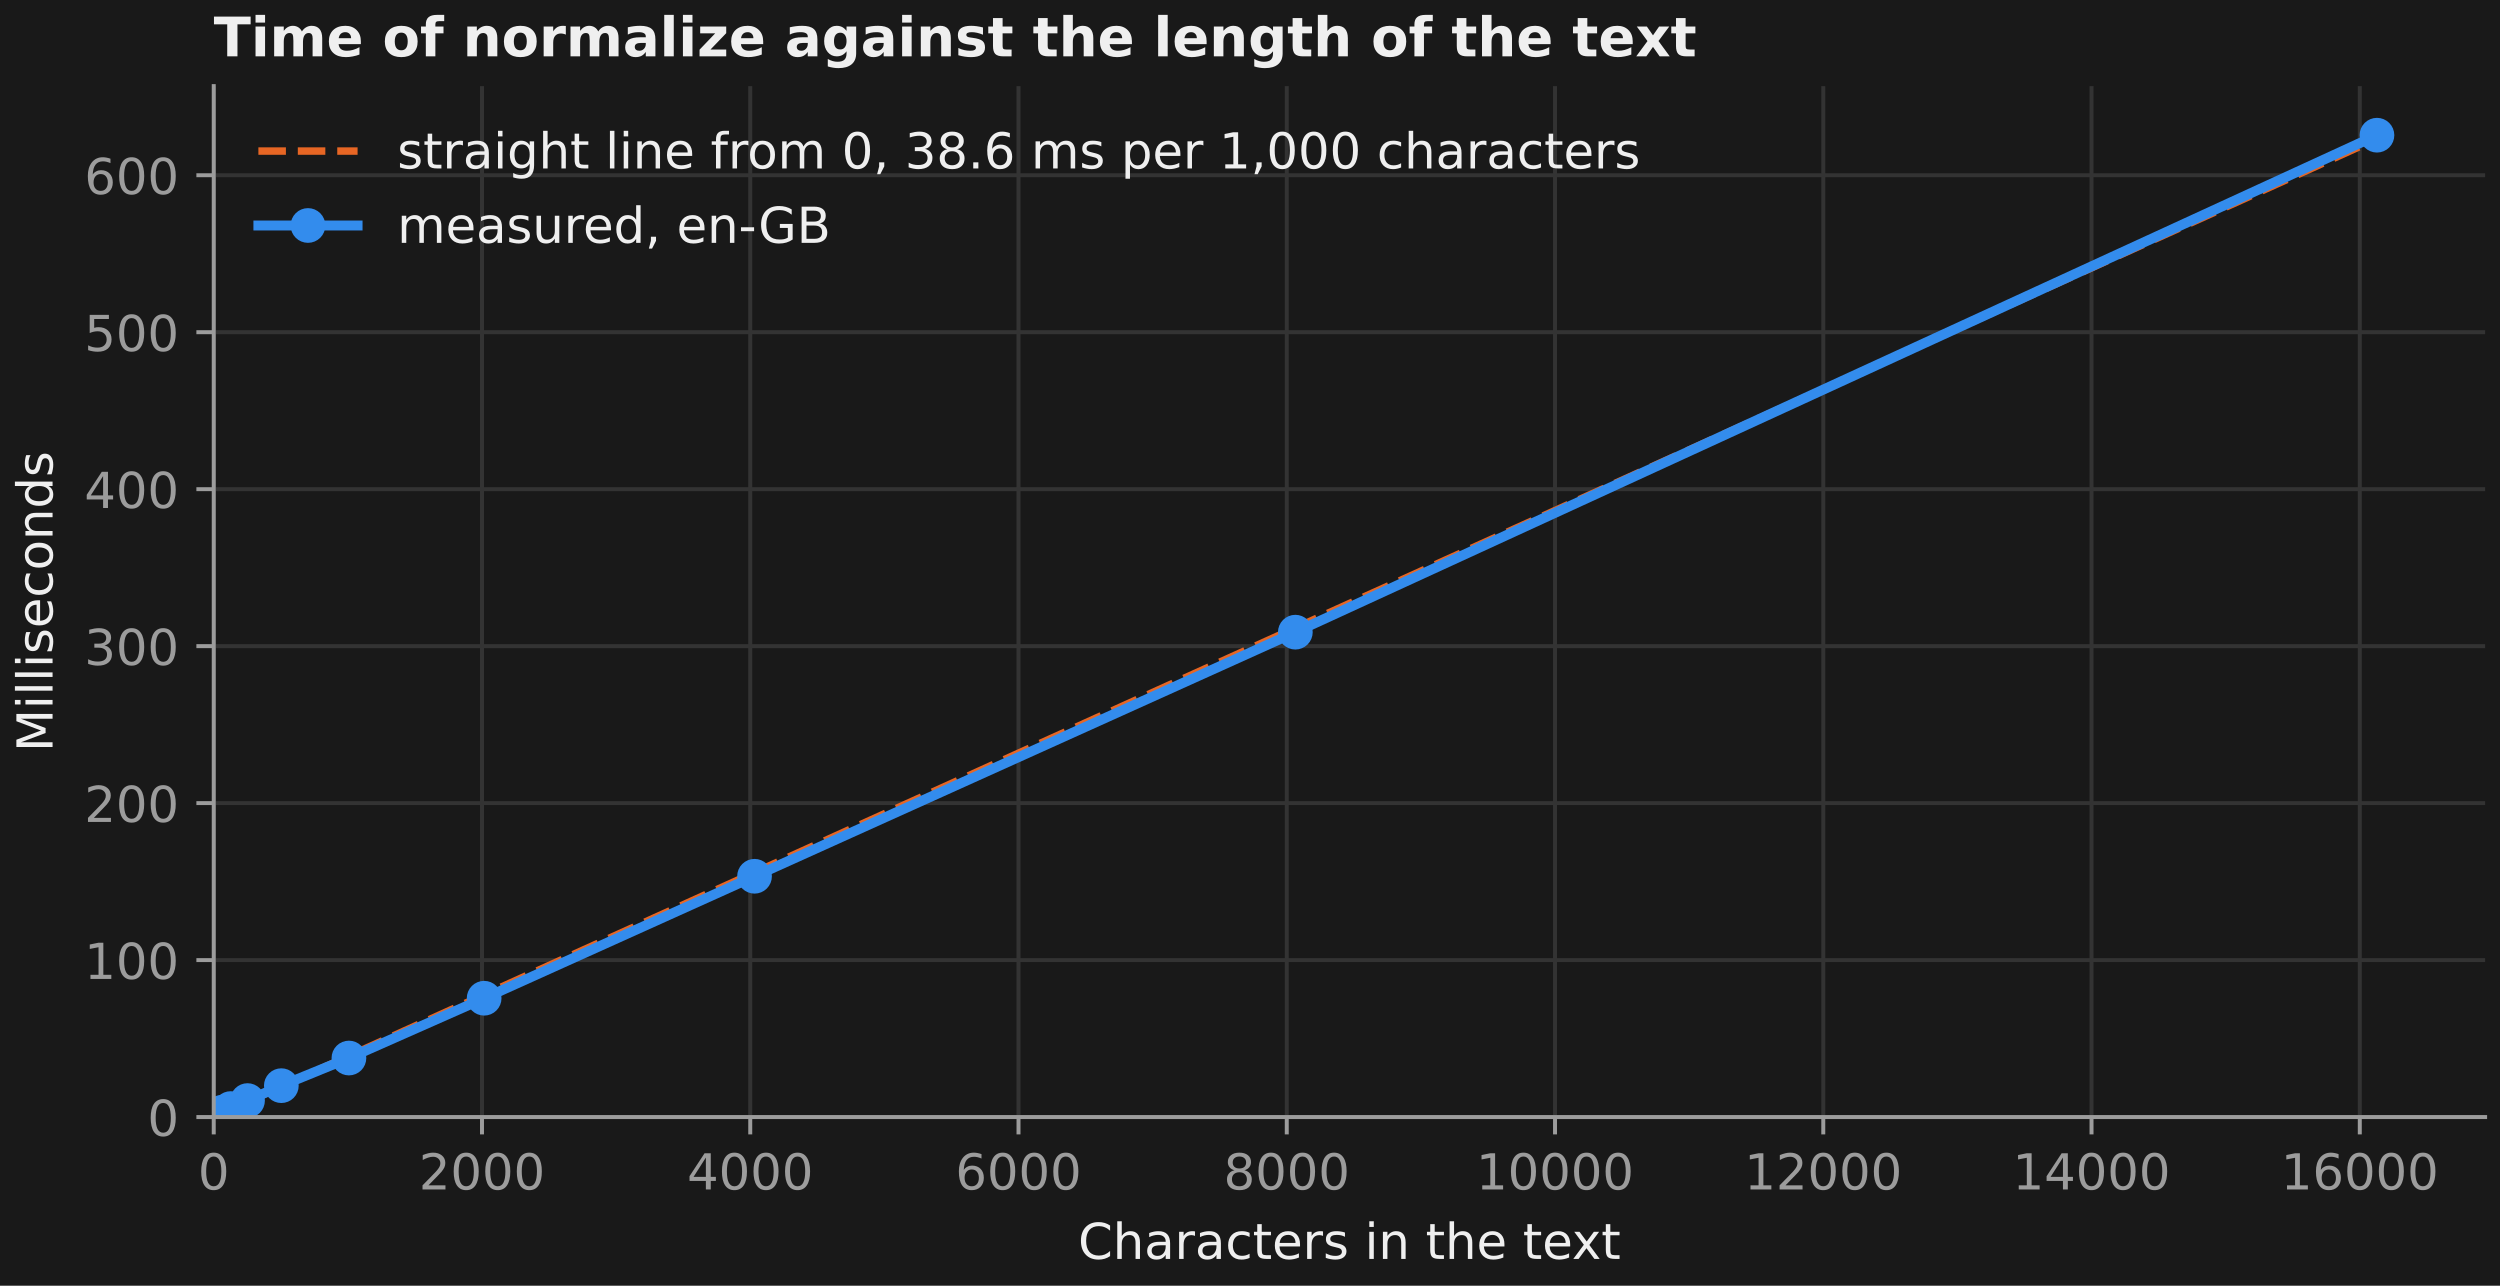
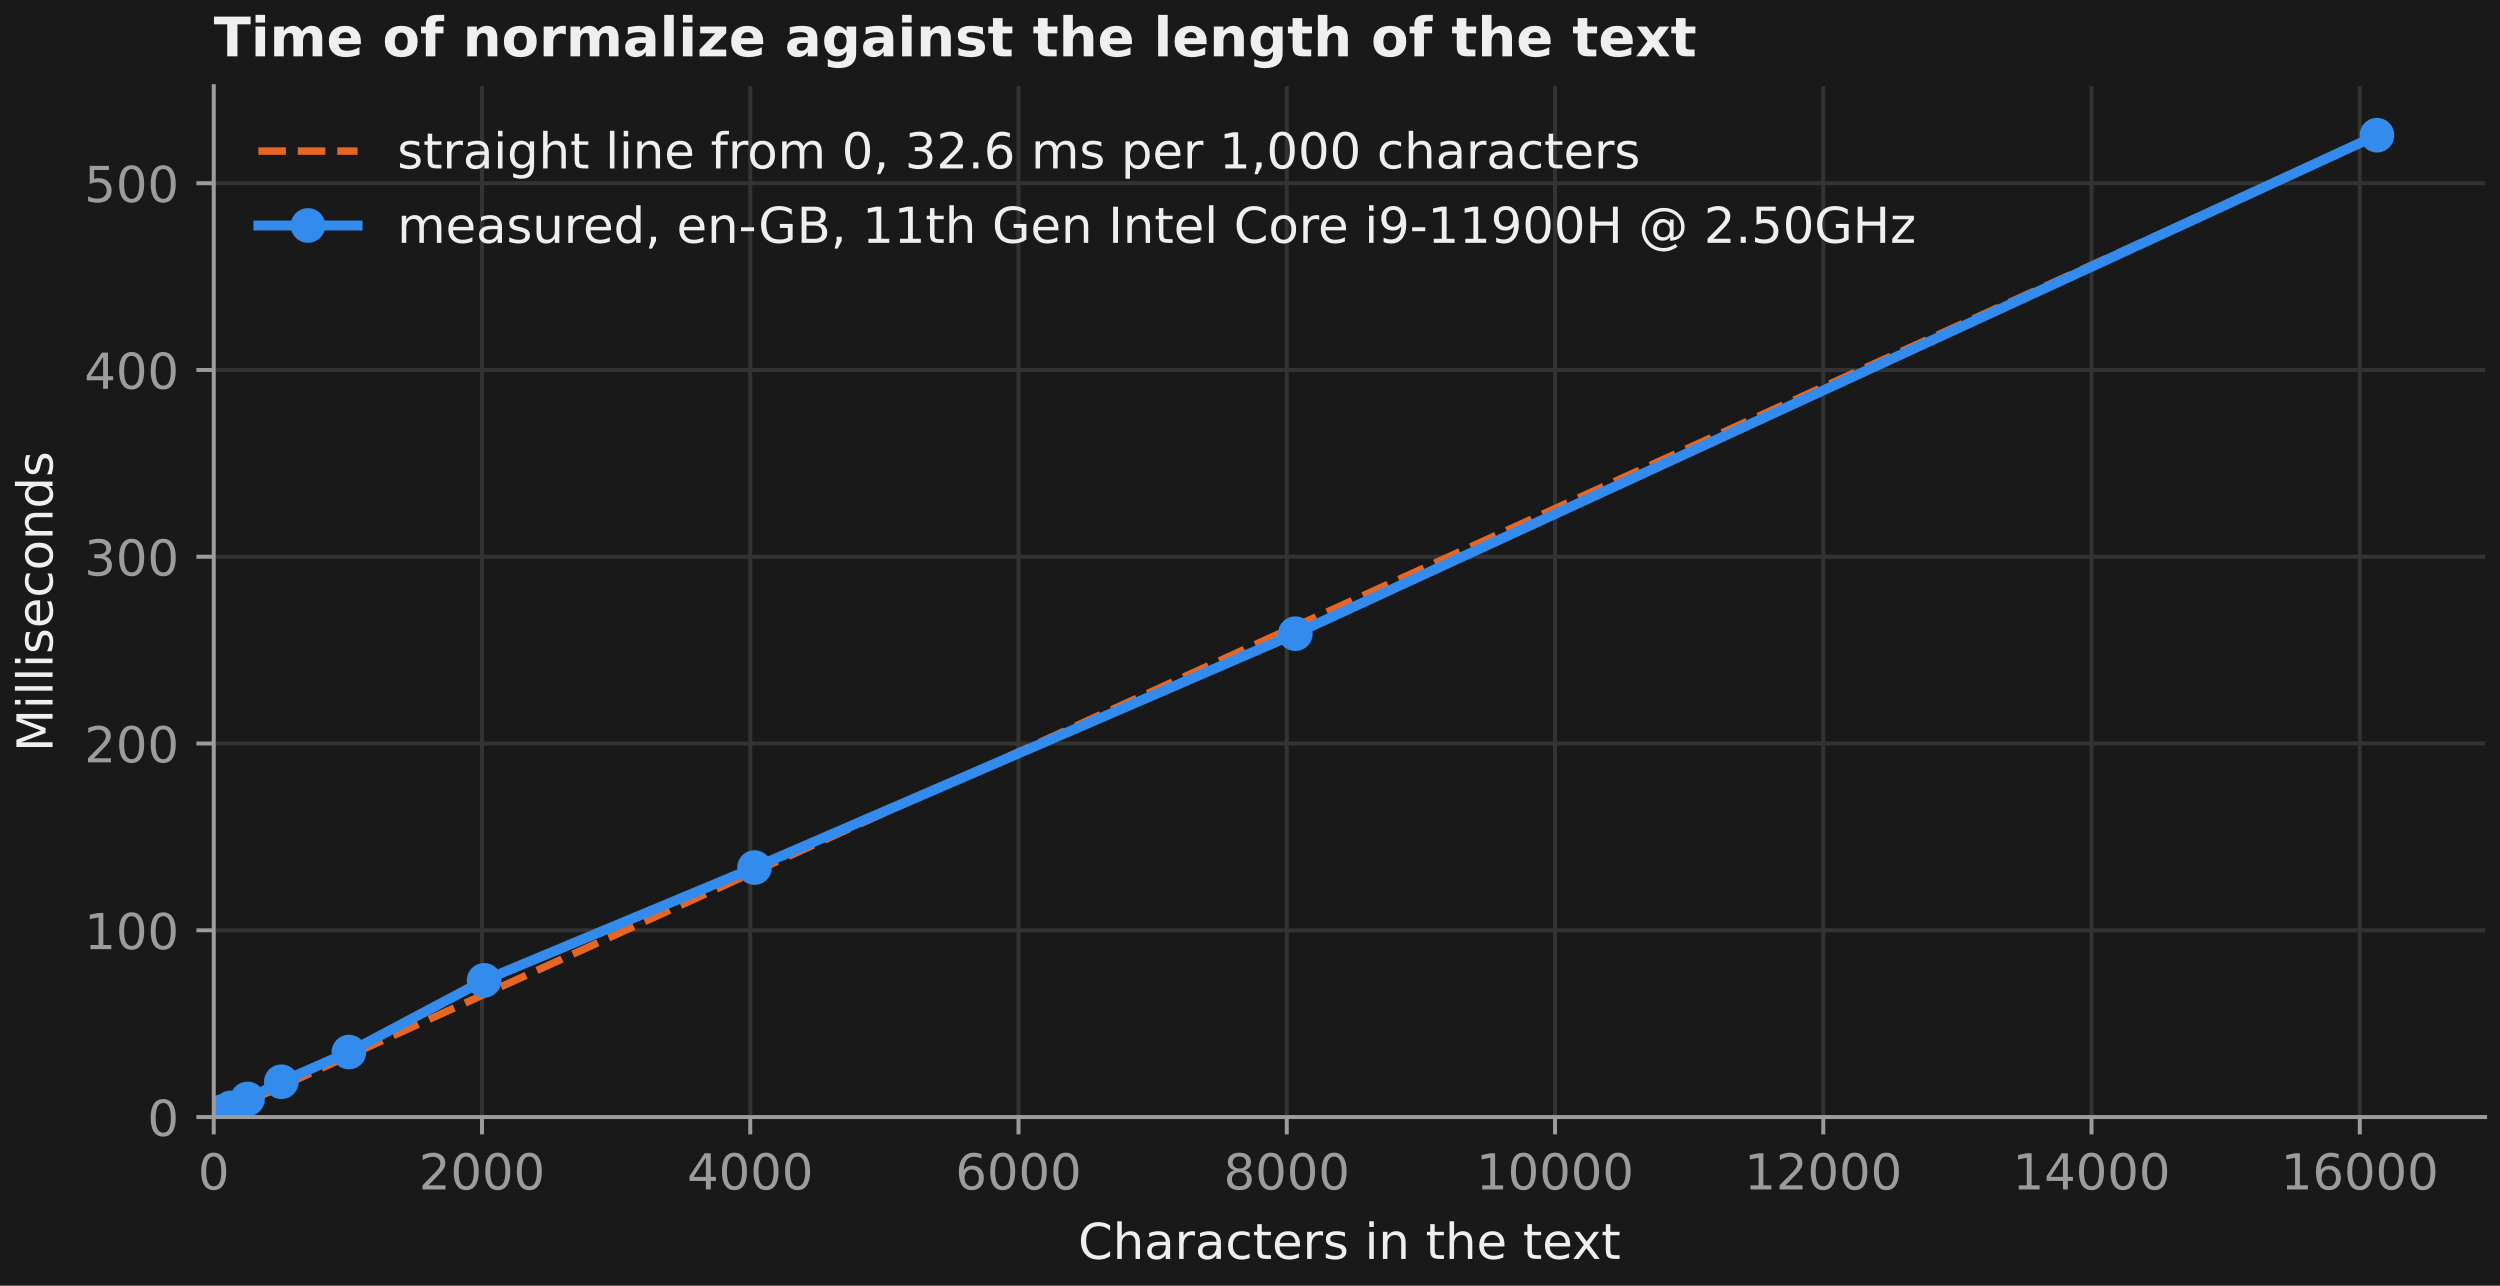
<svg xmlns="http://www.w3.org/2000/svg" xmlns:xlink="http://www.w3.org/1999/xlink" width="504pt" height="259.2pt" viewBox="0 0 504 259.2" version="1.1">
  <defs>
    <style type="text/css">*{stroke-linejoin: round; stroke-linecap: butt}</style>
  </defs>
  <g id="figure_1">
    <g id="patch_1">
      <path d="M 0 259.2  L 504 259.2  L 504 0  L 0 0  z " style="fill: #191919" />
    </g>
    <g id="axes_1">
      <g id="patch_2">
        <path d="M 43.089 225.199  L 501 225.199  L 501 17.359  L 43.089 17.359  z " style="fill: #191919" />
      </g>
      <g id="matplotlib.axis_1">
        <g id="xtick_1">
          <g id="line2d_1">
            <path d="M 43.089 225.199  L 43.089 17.359  " clip-path="url(#p414dba3c07)" style="fill: none; stroke: #333333; stroke-width: 0.8; stroke-linecap: square" />
          </g>
          <g id="line2d_2">
            <defs>
              <path id="mc3cc2e16f8" d="M 0 0  L 0 3.5  " style="stroke: #9c9c9c; stroke-width: 0.8" />
            </defs>
            <g>
              <use xlink:href="#mc3cc2e16f8" x="43.089" y="225.199" style="fill: #9c9c9c; stroke: #9c9c9c; stroke-width: 0.8" />
            </g>
          </g>
          <g id="text_1">
            <text style="font-size: 10px; font-family: 'DejaVu Sans', 'Bitstream Vera Sans', 'Computer Modern Sans Serif', 'Lucida Grande', 'Verdana', 'Geneva', 'Lucid', 'Arial', 'Helvetica', 'Avant Garde', sans-serif; text-anchor: middle; fill: #9c9c9c" x="43.089" y="239.797" transform="rotate(-0 43.08852 239.7966)">0</text>
          </g>
        </g>
        <g id="xtick_2">
          <g id="line2d_3">
            <path d="M 97.169 225.199  L 97.169 17.359  " clip-path="url(#p414dba3c07)" style="fill: none; stroke: #333333; stroke-width: 0.8; stroke-linecap: square" />
          </g>
          <g id="line2d_4">
            <g>
              <use xlink:href="#mc3cc2e16f8" x="97.169" y="225.199" style="fill: #9c9c9c; stroke: #9c9c9c; stroke-width: 0.8" />
            </g>
          </g>
          <g id="text_2">
            <text style="font-size: 10px; font-family: 'DejaVu Sans', 'Bitstream Vera Sans', 'Computer Modern Sans Serif', 'Lucida Grande', 'Verdana', 'Geneva', 'Lucid', 'Arial', 'Helvetica', 'Avant Garde', sans-serif; text-anchor: middle; fill: #9c9c9c" x="97.169" y="239.797" transform="rotate(-0 97.16912 239.7966)">2000</text>
          </g>
        </g>
        <g id="xtick_3">
          <g id="line2d_5">
            <path d="M 151.25 225.199  L 151.25 17.359  " clip-path="url(#p414dba3c07)" style="fill: none; stroke: #333333; stroke-width: 0.8; stroke-linecap: square" />
          </g>
          <g id="line2d_6">
            <g>
              <use xlink:href="#mc3cc2e16f8" x="151.25" y="225.199" style="fill: #9c9c9c; stroke: #9c9c9c; stroke-width: 0.8" />
            </g>
          </g>
          <g id="text_3">
            <text style="font-size: 10px; font-family: 'DejaVu Sans', 'Bitstream Vera Sans', 'Computer Modern Sans Serif', 'Lucida Grande', 'Verdana', 'Geneva', 'Lucid', 'Arial', 'Helvetica', 'Avant Garde', sans-serif; text-anchor: middle; fill: #9c9c9c" x="151.25" y="239.797" transform="rotate(-0 151.2497 239.7966)">4000</text>
          </g>
        </g>
        <g id="xtick_4">
          <g id="line2d_7">
            <path d="M 205.33 225.199  L 205.33 17.359  " clip-path="url(#p414dba3c07)" style="fill: none; stroke: #333333; stroke-width: 0.8; stroke-linecap: square" />
          </g>
          <g id="line2d_8">
            <g>
              <use xlink:href="#mc3cc2e16f8" x="205.33" y="225.199" style="fill: #9c9c9c; stroke: #9c9c9c; stroke-width: 0.8" />
            </g>
          </g>
          <g id="text_4">
            <text style="font-size: 10px; font-family: 'DejaVu Sans', 'Bitstream Vera Sans', 'Computer Modern Sans Serif', 'Lucida Grande', 'Verdana', 'Geneva', 'Lucid', 'Arial', 'Helvetica', 'Avant Garde', sans-serif; text-anchor: middle; fill: #9c9c9c" x="205.33" y="239.797" transform="rotate(-0 205.3303 239.7966)">6000</text>
          </g>
        </g>
        <g id="xtick_5">
          <g id="line2d_9">
            <path d="M 259.411 225.199  L 259.411 17.359  " clip-path="url(#p414dba3c07)" style="fill: none; stroke: #333333; stroke-width: 0.8; stroke-linecap: square" />
          </g>
          <g id="line2d_10">
            <g>
              <use xlink:href="#mc3cc2e16f8" x="259.411" y="225.199" style="fill: #9c9c9c; stroke: #9c9c9c; stroke-width: 0.8" />
            </g>
          </g>
          <g id="text_5">
            <text style="font-size: 10px; font-family: 'DejaVu Sans', 'Bitstream Vera Sans', 'Computer Modern Sans Serif', 'Lucida Grande', 'Verdana', 'Geneva', 'Lucid', 'Arial', 'Helvetica', 'Avant Garde', sans-serif; text-anchor: middle; fill: #9c9c9c" x="259.411" y="239.797" transform="rotate(-0 259.4109 239.7966)">8000</text>
          </g>
        </g>
        <g id="xtick_6">
          <g id="line2d_11">
            <path d="M 313.492 225.199  L 313.492 17.359  " clip-path="url(#p414dba3c07)" style="fill: none; stroke: #333333; stroke-width: 0.8; stroke-linecap: square" />
          </g>
          <g id="line2d_12">
            <g>
              <use xlink:href="#mc3cc2e16f8" x="313.492" y="225.199" style="fill: #9c9c9c; stroke: #9c9c9c; stroke-width: 0.8" />
            </g>
          </g>
          <g id="text_6">
            <text style="font-size: 10px; font-family: 'DejaVu Sans', 'Bitstream Vera Sans', 'Computer Modern Sans Serif', 'Lucida Grande', 'Verdana', 'Geneva', 'Lucid', 'Arial', 'Helvetica', 'Avant Garde', sans-serif; text-anchor: middle; fill: #9c9c9c" x="313.492" y="239.797" transform="rotate(-0 313.4915 239.7966)">10000</text>
          </g>
        </g>
        <g id="xtick_7">
          <g id="line2d_13">
            <path d="M 367.572 225.199  L 367.572 17.359  " clip-path="url(#p414dba3c07)" style="fill: none; stroke: #333333; stroke-width: 0.8; stroke-linecap: square" />
          </g>
          <g id="line2d_14">
            <g>
              <use xlink:href="#mc3cc2e16f8" x="367.572" y="225.199" style="fill: #9c9c9c; stroke: #9c9c9c; stroke-width: 0.8" />
            </g>
          </g>
          <g id="text_7">
            <text style="font-size: 10px; font-family: 'DejaVu Sans', 'Bitstream Vera Sans', 'Computer Modern Sans Serif', 'Lucida Grande', 'Verdana', 'Geneva', 'Lucid', 'Arial', 'Helvetica', 'Avant Garde', sans-serif; text-anchor: middle; fill: #9c9c9c" x="367.572" y="239.797" transform="rotate(-0 367.5721 239.7966)">12000</text>
          </g>
        </g>
        <g id="xtick_8">
          <g id="line2d_15">
            <path d="M 421.653 225.199  L 421.653 17.359  " clip-path="url(#p414dba3c07)" style="fill: none; stroke: #333333; stroke-width: 0.8; stroke-linecap: square" />
          </g>
          <g id="line2d_16">
            <g>
              <use xlink:href="#mc3cc2e16f8" x="421.653" y="225.199" style="fill: #9c9c9c; stroke: #9c9c9c; stroke-width: 0.8" />
            </g>
          </g>
          <g id="text_8">
            <text style="font-size: 10px; font-family: 'DejaVu Sans', 'Bitstream Vera Sans', 'Computer Modern Sans Serif', 'Lucida Grande', 'Verdana', 'Geneva', 'Lucid', 'Arial', 'Helvetica', 'Avant Garde', sans-serif; text-anchor: middle; fill: #9c9c9c" x="421.653" y="239.797" transform="rotate(-0 421.6527 239.7966)">14000</text>
          </g>
        </g>
        <g id="xtick_9">
          <g id="line2d_17">
            <path d="M 475.733 225.199  L 475.733 17.359  " clip-path="url(#p414dba3c07)" style="fill: none; stroke: #333333; stroke-width: 0.8; stroke-linecap: square" />
          </g>
          <g id="line2d_18">
            <g>
              <use xlink:href="#mc3cc2e16f8" x="475.733" y="225.199" style="fill: #9c9c9c; stroke: #9c9c9c; stroke-width: 0.8" />
            </g>
          </g>
          <g id="text_9">
            <text style="font-size: 10px; font-family: 'DejaVu Sans', 'Bitstream Vera Sans', 'Computer Modern Sans Serif', 'Lucida Grande', 'Verdana', 'Geneva', 'Lucid', 'Arial', 'Helvetica', 'Avant Garde', sans-serif; text-anchor: middle; fill: #9c9c9c" x="475.733" y="239.797" transform="rotate(-0 475.7333 239.7966)">16000</text>
          </g>
        </g>
        <g id="text_10">
          <text style="font-size: 10px; font-family: 'DejaVu Sans', 'Bitstream Vera Sans', 'Computer Modern Sans Serif', 'Lucida Grande', 'Verdana', 'Geneva', 'Lucid', 'Arial', 'Helvetica', 'Avant Garde', sans-serif; text-anchor: middle; fill: #efefef" x="272.044" y="253.797" transform="rotate(-0 272.0441 253.7974)">Characters in the text</text>
        </g>
      </g>
      <g id="matplotlib.axis_2">
        <g id="ytick_1">
          <g id="line2d_19">
            <path d="M 43.089 225.199  L 501 225.199  " clip-path="url(#p414dba3c07)" style="fill: none; stroke: #333333; stroke-width: 0.8; stroke-linecap: square" />
          </g>
          <g id="line2d_20">
            <defs>
              <path id="m61c7a5ba7b" d="M 0 0  L -3.5 0  " style="stroke: #9c9c9c; stroke-width: 0.8" />
            </defs>
            <g>
              <use xlink:href="#m61c7a5ba7b" x="43.089" y="225.199" style="fill: #9c9c9c; stroke: #9c9c9c; stroke-width: 0.8" />
            </g>
          </g>
          <g id="text_11">
            <text style="font-size: 10px; font-family: 'DejaVu Sans', 'Bitstream Vera Sans', 'Computer Modern Sans Serif', 'Lucida Grande', 'Verdana', 'Geneva', 'Lucid', 'Arial', 'Helvetica', 'Avant Garde', sans-serif; text-anchor: end; fill: #9c9c9c" x="36.089" y="228.998" transform="rotate(-0 36.08852 228.9978)">0</text>
          </g>
        </g>
        <g id="ytick_2">
          <g id="line2d_21">
-             <path d="M 43.089 193.553  L 501 193.553  " clip-path="url(#p414dba3c07)" style="fill: none; stroke: #333333; stroke-width: 0.8; stroke-linecap: square" />
+             <path d="M 43.089 187.546  L 501 187.546  " clip-path="url(#p414dba3c07)" style="fill: none; stroke: #333333; stroke-width: 0.8; stroke-linecap: square" />
          </g>
          <g id="line2d_22">
            <g>
-               <use xlink:href="#m61c7a5ba7b" x="43.089" y="193.553" style="fill: #9c9c9c; stroke: #9c9c9c; stroke-width: 0.8" />
+               <use xlink:href="#m61c7a5ba7b" x="43.089" y="187.546" style="fill: #9c9c9c; stroke: #9c9c9c; stroke-width: 0.8" />
            </g>
          </g>
          <g id="text_12">
-             <text style="font-size: 10px; font-family: 'DejaVu Sans', 'Bitstream Vera Sans', 'Computer Modern Sans Serif', 'Lucida Grande', 'Verdana', 'Geneva', 'Lucid', 'Arial', 'Helvetica', 'Avant Garde', sans-serif; text-anchor: end; fill: #9c9c9c" x="36.089" y="197.352" transform="rotate(-0 36.08852 197.3522)">100</text>
+             <text style="font-size: 10px; font-family: 'DejaVu Sans', 'Bitstream Vera Sans', 'Computer Modern Sans Serif', 'Lucida Grande', 'Verdana', 'Geneva', 'Lucid', 'Arial', 'Helvetica', 'Avant Garde', sans-serif; text-anchor: end; fill: #9c9c9c" x="36.089" y="191.345" transform="rotate(-0 36.08852 191.3445)">100</text>
          </g>
        </g>
        <g id="ytick_3">
          <g id="line2d_23">
-             <path d="M 43.089 161.908  L 501 161.908  " clip-path="url(#p414dba3c07)" style="fill: none; stroke: #333333; stroke-width: 0.8; stroke-linecap: square" />
+             <path d="M 43.089 149.892  L 501 149.892  " clip-path="url(#p414dba3c07)" style="fill: none; stroke: #333333; stroke-width: 0.8; stroke-linecap: square" />
          </g>
          <g id="line2d_24">
            <g>
-               <use xlink:href="#m61c7a5ba7b" x="43.089" y="161.908" style="fill: #9c9c9c; stroke: #9c9c9c; stroke-width: 0.8" />
+               <use xlink:href="#m61c7a5ba7b" x="43.089" y="149.892" style="fill: #9c9c9c; stroke: #9c9c9c; stroke-width: 0.8" />
            </g>
          </g>
          <g id="text_13">
-             <text style="font-size: 10px; font-family: 'DejaVu Sans', 'Bitstream Vera Sans', 'Computer Modern Sans Serif', 'Lucida Grande', 'Verdana', 'Geneva', 'Lucid', 'Arial', 'Helvetica', 'Avant Garde', sans-serif; text-anchor: end; fill: #9c9c9c" x="36.089" y="165.707" transform="rotate(-0 36.08852 165.7066)">200</text>
+             <text style="font-size: 10px; font-family: 'DejaVu Sans', 'Bitstream Vera Sans', 'Computer Modern Sans Serif', 'Lucida Grande', 'Verdana', 'Geneva', 'Lucid', 'Arial', 'Helvetica', 'Avant Garde', sans-serif; text-anchor: end; fill: #9c9c9c" x="36.089" y="153.691" transform="rotate(-0 36.08852 153.6912)">200</text>
          </g>
        </g>
        <g id="ytick_4">
          <g id="line2d_25">
-             <path d="M 43.089 130.262  L 501 130.262  " clip-path="url(#p414dba3c07)" style="fill: none; stroke: #333333; stroke-width: 0.8; stroke-linecap: square" />
+             <path d="M 43.089 112.239  L 501 112.239  " clip-path="url(#p414dba3c07)" style="fill: none; stroke: #333333; stroke-width: 0.8; stroke-linecap: square" />
          </g>
          <g id="line2d_26">
            <g>
-               <use xlink:href="#m61c7a5ba7b" x="43.089" y="130.262" style="fill: #9c9c9c; stroke: #9c9c9c; stroke-width: 0.8" />
+               <use xlink:href="#m61c7a5ba7b" x="43.089" y="112.239" style="fill: #9c9c9c; stroke: #9c9c9c; stroke-width: 0.8" />
            </g>
          </g>
          <g id="text_14">
-             <text style="font-size: 10px; font-family: 'DejaVu Sans', 'Bitstream Vera Sans', 'Computer Modern Sans Serif', 'Lucida Grande', 'Verdana', 'Geneva', 'Lucid', 'Arial', 'Helvetica', 'Avant Garde', sans-serif; text-anchor: end; fill: #9c9c9c" x="36.089" y="134.061" transform="rotate(-0 36.08852 134.061)">300</text>
+             <text style="font-size: 10px; font-family: 'DejaVu Sans', 'Bitstream Vera Sans', 'Computer Modern Sans Serif', 'Lucida Grande', 'Verdana', 'Geneva', 'Lucid', 'Arial', 'Helvetica', 'Avant Garde', sans-serif; text-anchor: end; fill: #9c9c9c" x="36.089" y="116.038" transform="rotate(-0 36.08852 116.038)">300</text>
          </g>
        </g>
        <g id="ytick_5">
          <g id="line2d_27">
-             <path d="M 43.089 98.617  L 501 98.617  " clip-path="url(#p414dba3c07)" style="fill: none; stroke: #333333; stroke-width: 0.8; stroke-linecap: square" />
+             <path d="M 43.089 74.586  L 501 74.586  " clip-path="url(#p414dba3c07)" style="fill: none; stroke: #333333; stroke-width: 0.8; stroke-linecap: square" />
          </g>
          <g id="line2d_28">
            <g>
-               <use xlink:href="#m61c7a5ba7b" x="43.089" y="98.617" style="fill: #9c9c9c; stroke: #9c9c9c; stroke-width: 0.8" />
+               <use xlink:href="#m61c7a5ba7b" x="43.089" y="74.586" style="fill: #9c9c9c; stroke: #9c9c9c; stroke-width: 0.8" />
            </g>
          </g>
          <g id="text_15">
-             <text style="font-size: 10px; font-family: 'DejaVu Sans', 'Bitstream Vera Sans', 'Computer Modern Sans Serif', 'Lucida Grande', 'Verdana', 'Geneva', 'Lucid', 'Arial', 'Helvetica', 'Avant Garde', sans-serif; text-anchor: end; fill: #9c9c9c" x="36.089" y="102.415" transform="rotate(-0 36.08852 102.4154)">400</text>
+             <text style="font-size: 10px; font-family: 'DejaVu Sans', 'Bitstream Vera Sans', 'Computer Modern Sans Serif', 'Lucida Grande', 'Verdana', 'Geneva', 'Lucid', 'Arial', 'Helvetica', 'Avant Garde', sans-serif; text-anchor: end; fill: #9c9c9c" x="36.089" y="78.385" transform="rotate(-0 36.08852 78.38469)">400</text>
          </g>
        </g>
        <g id="ytick_6">
          <g id="line2d_29">
-             <path d="M 43.089 66.971  L 501 66.971  " clip-path="url(#p414dba3c07)" style="fill: none; stroke: #333333; stroke-width: 0.8; stroke-linecap: square" />
+             <path d="M 43.089 36.933  L 501 36.933  " clip-path="url(#p414dba3c07)" style="fill: none; stroke: #333333; stroke-width: 0.8; stroke-linecap: square" />
          </g>
          <g id="line2d_30">
            <g>
-               <use xlink:href="#m61c7a5ba7b" x="43.089" y="66.971" style="fill: #9c9c9c; stroke: #9c9c9c; stroke-width: 0.8" />
+               <use xlink:href="#m61c7a5ba7b" x="43.089" y="36.933" style="fill: #9c9c9c; stroke: #9c9c9c; stroke-width: 0.8" />
            </g>
          </g>
          <g id="text_16">
-             <text style="font-size: 10px; font-family: 'DejaVu Sans', 'Bitstream Vera Sans', 'Computer Modern Sans Serif', 'Lucida Grande', 'Verdana', 'Geneva', 'Lucid', 'Arial', 'Helvetica', 'Avant Garde', sans-serif; text-anchor: end; fill: #9c9c9c" x="36.089" y="70.77" transform="rotate(-0 36.08852 70.76976)">500</text>
-           </g>
-         </g>
-         <g id="ytick_7">
-           <g id="line2d_31">
-             <path d="M 43.089 35.325  L 501 35.325  " clip-path="url(#p414dba3c07)" style="fill: none; stroke: #333333; stroke-width: 0.8; stroke-linecap: square" />
-           </g>
-           <g id="line2d_32">
-             <g>
-               <use xlink:href="#m61c7a5ba7b" x="43.089" y="35.325" style="fill: #9c9c9c; stroke: #9c9c9c; stroke-width: 0.8" />
-             </g>
-           </g>
-           <g id="text_17">
-             <text style="font-size: 10px; font-family: 'DejaVu Sans', 'Bitstream Vera Sans', 'Computer Modern Sans Serif', 'Lucida Grande', 'Verdana', 'Geneva', 'Lucid', 'Arial', 'Helvetica', 'Avant Garde', sans-serif; text-anchor: end; fill: #9c9c9c" x="36.089" y="39.124" transform="rotate(-0 36.08852 39.12414)">600</text>
-           </g>
-         </g>
-         <g id="text_18">
+             <text style="font-size: 10px; font-family: 'DejaVu Sans', 'Bitstream Vera Sans', 'Computer Modern Sans Serif', 'Lucida Grande', 'Verdana', 'Geneva', 'Lucid', 'Arial', 'Helvetica', 'Avant Garde', sans-serif; text-anchor: end; fill: #9c9c9c" x="36.089" y="40.731" transform="rotate(-0 36.08852 40.73141)">500</text>
+           </g>
+         </g>
+         <g id="text_17">
          <text style="font-size: 10px; font-family: 'DejaVu Sans', 'Bitstream Vera Sans', 'Computer Modern Sans Serif', 'Lucida Grande', 'Verdana', 'Geneva', 'Lucid', 'Arial', 'Helvetica', 'Avant Garde', sans-serif; text-anchor: middle; fill: #efefef" x="10.599" y="121.279" transform="rotate(-90 10.59868 121.2788)">Milliseconds</text>
        </g>
      </g>
-       <g id="line2d_33">
-         <path d="M 43.089 225.199  L 479.194 27.977  " clip-path="url(#p414dba3c07)" style="fill: none; stroke-dasharray: 5.55,2.4; stroke-dashoffset: 0; stroke: #e76624; stroke-width: 1.5" />
-       </g>
-       <g id="line2d_34">
-         <path d="M 44.792 224.218  L 46.496 223.49  L 49.903 221.876  L 56.717 218.87  L 70.345 213.3  L 97.602 201.243  L 152.115 176.655  L 261.141 127.446  L 479.194 27.256  " clip-path="url(#p414dba3c07)" style="fill: none; stroke: #338ced; stroke-width: 2; stroke-linecap: square" />
+       <g id="line2d_31">
+         <path d="M 43.089 225.199  L 479.194 27.344  " clip-path="url(#p414dba3c07)" style="fill: none; stroke-dasharray: 5.55,2.4; stroke-dashoffset: 0; stroke: #e76624; stroke-width: 1.5" />
+       </g>
+       <g id="line2d_32">
+         <path d="M 44.792 224.107  L 46.496 223.354  L 49.903 221.547  L 56.717 218.083  L 70.345 212.096  L 97.602 197.637  L 152.115 174.894  L 261.141 127.752  L 479.194 27.256  " clip-path="url(#p414dba3c07)" style="fill: none; stroke: #338ced; stroke-width: 2; stroke-linecap: square" />
        <defs>
          <path id="mb6ce4388ad" d="M 0 3  C 0.796 3 1.559 2.684 2.121 2.121  C 2.684 1.559 3 0.796 3 0  C 3 -0.796 2.684 -1.559 2.121 -2.121  C 1.559 -2.684 0.796 -3 0 -3  C -0.796 -3 -1.559 -2.684 -2.121 -2.121  C -2.684 -1.559 -3 -0.796 -3 0  C -3 0.796 -2.684 1.559 -2.121 2.121  C -1.559 2.684 -0.796 3 0 3  z " style="stroke: #338ced" />
        </defs>
        <g clip-path="url(#p414dba3c07)">
-           <use xlink:href="#mb6ce4388ad" x="44.792" y="224.218" style="fill: #338ced; stroke: #338ced" />
-           <use xlink:href="#mb6ce4388ad" x="46.496" y="223.49" style="fill: #338ced; stroke: #338ced" />
-           <use xlink:href="#mb6ce4388ad" x="49.903" y="221.876" style="fill: #338ced; stroke: #338ced" />
-           <use xlink:href="#mb6ce4388ad" x="56.717" y="218.87" style="fill: #338ced; stroke: #338ced" />
-           <use xlink:href="#mb6ce4388ad" x="70.345" y="213.3" style="fill: #338ced; stroke: #338ced" />
-           <use xlink:href="#mb6ce4388ad" x="97.602" y="201.243" style="fill: #338ced; stroke: #338ced" />
-           <use xlink:href="#mb6ce4388ad" x="152.115" y="176.655" style="fill: #338ced; stroke: #338ced" />
-           <use xlink:href="#mb6ce4388ad" x="261.141" y="127.446" style="fill: #338ced; stroke: #338ced" />
+           <use xlink:href="#mb6ce4388ad" x="44.792" y="224.107" style="fill: #338ced; stroke: #338ced" />
+           <use xlink:href="#mb6ce4388ad" x="46.496" y="223.354" style="fill: #338ced; stroke: #338ced" />
+           <use xlink:href="#mb6ce4388ad" x="49.903" y="221.547" style="fill: #338ced; stroke: #338ced" />
+           <use xlink:href="#mb6ce4388ad" x="56.717" y="218.083" style="fill: #338ced; stroke: #338ced" />
+           <use xlink:href="#mb6ce4388ad" x="70.345" y="212.096" style="fill: #338ced; stroke: #338ced" />
+           <use xlink:href="#mb6ce4388ad" x="97.602" y="197.637" style="fill: #338ced; stroke: #338ced" />
+           <use xlink:href="#mb6ce4388ad" x="152.115" y="174.894" style="fill: #338ced; stroke: #338ced" />
+           <use xlink:href="#mb6ce4388ad" x="261.141" y="127.752" style="fill: #338ced; stroke: #338ced" />
          <use xlink:href="#mb6ce4388ad" x="479.194" y="27.256" style="fill: #338ced; stroke: #338ced" />
        </g>
      </g>
      <g id="patch_3">
        <path d="M 43.089 225.199  L 43.089 17.359  " style="fill: none; stroke: #9c9c9c; stroke-width: 0.8; stroke-linejoin: miter; stroke-linecap: square" />
      </g>
      <g id="patch_4">
        <path d="M 43.089 225.199  L 501 225.199  " style="fill: none; stroke: #9c9c9c; stroke-width: 0.8; stroke-linejoin: miter; stroke-linecap: square" />
      </g>
-       <g id="text_19">
+       <g id="text_18">
        <text style="font-weight: 700; font-size: 11px; font-family: 'DejaVu Sans', 'Bitstream Vera Sans', 'Computer Modern Sans Serif', 'Lucida Grande', 'Verdana', 'Geneva', 'Lucid', 'Arial', 'Helvetica', 'Avant Garde', sans-serif; text-anchor: start; fill: #efefef" x="43.089" y="11.359" transform="rotate(-0 43.08852 11.35852)">Time of normalize against the length of the text</text>
      </g>
      <g id="legend_1">
-         <g id="line2d_35">
+         <g id="line2d_33">
          <path d="M 52.089 30.457  L 62.089 30.457  L 72.089 30.457  " style="fill: none; stroke-dasharray: 5.55,2.4; stroke-dashoffset: 0; stroke: #e76624; stroke-width: 1.5" />
        </g>
-         <g id="text_20">
-           <text style="font-size: 10px; font-family: 'DejaVu Sans', 'Bitstream Vera Sans', 'Computer Modern Sans Serif', 'Lucida Grande', 'Verdana', 'Geneva', 'Lucid', 'Arial', 'Helvetica', 'Avant Garde', sans-serif; text-anchor: start; fill: #efefef" x="80.089" y="33.957" transform="rotate(-0 80.08852 33.95696)">straight line from 0, 38.6 ms per 1,000 characters</text>
-         </g>
-         <g id="line2d_36">
+         <g id="text_19">
+           <text style="font-size: 10px; font-family: 'DejaVu Sans', 'Bitstream Vera Sans', 'Computer Modern Sans Serif', 'Lucida Grande', 'Verdana', 'Geneva', 'Lucid', 'Arial', 'Helvetica', 'Avant Garde', sans-serif; text-anchor: start; fill: #efefef" x="80.089" y="33.957" transform="rotate(-0 80.08852 33.95696)">straight line from 0, 32.6 ms per 1,000 characters</text>
+         </g>
+         <g id="line2d_34">
          <path d="M 52.089 45.458  L 62.089 45.458  L 72.089 45.458  " style="fill: none; stroke: #338ced; stroke-width: 2; stroke-linecap: square" />
          <g>
            <use xlink:href="#mb6ce4388ad" x="62.089" y="45.458" style="fill: #338ced; stroke: #338ced" />
          </g>
        </g>
-         <g id="text_21">
-           <text style="font-size: 10px; font-family: 'DejaVu Sans', 'Bitstream Vera Sans', 'Computer Modern Sans Serif', 'Lucida Grande', 'Verdana', 'Geneva', 'Lucid', 'Arial', 'Helvetica', 'Avant Garde', sans-serif; text-anchor: start; fill: #efefef" x="80.089" y="48.958" transform="rotate(-0 80.08852 48.95774)">measured, en-GB</text>
+         <g id="text_20">
+           <text style="font-size: 10px; font-family: 'DejaVu Sans', 'Bitstream Vera Sans', 'Computer Modern Sans Serif', 'Lucida Grande', 'Verdana', 'Geneva', 'Lucid', 'Arial', 'Helvetica', 'Avant Garde', sans-serif; text-anchor: start; fill: #efefef" x="80.089" y="48.958" transform="rotate(-0 80.08852 48.95774)">measured, en-GB, 11th Gen Intel Core i9-11900H @ 2.50GHz</text>
        </g>
      </g>
    </g>
  </g>
  <defs>
    <clipPath id="p414dba3c07">
      <rect x="43.089" y="17.359" width="457.911" height="207.84" />
    </clipPath>
  </defs>
</svg>
